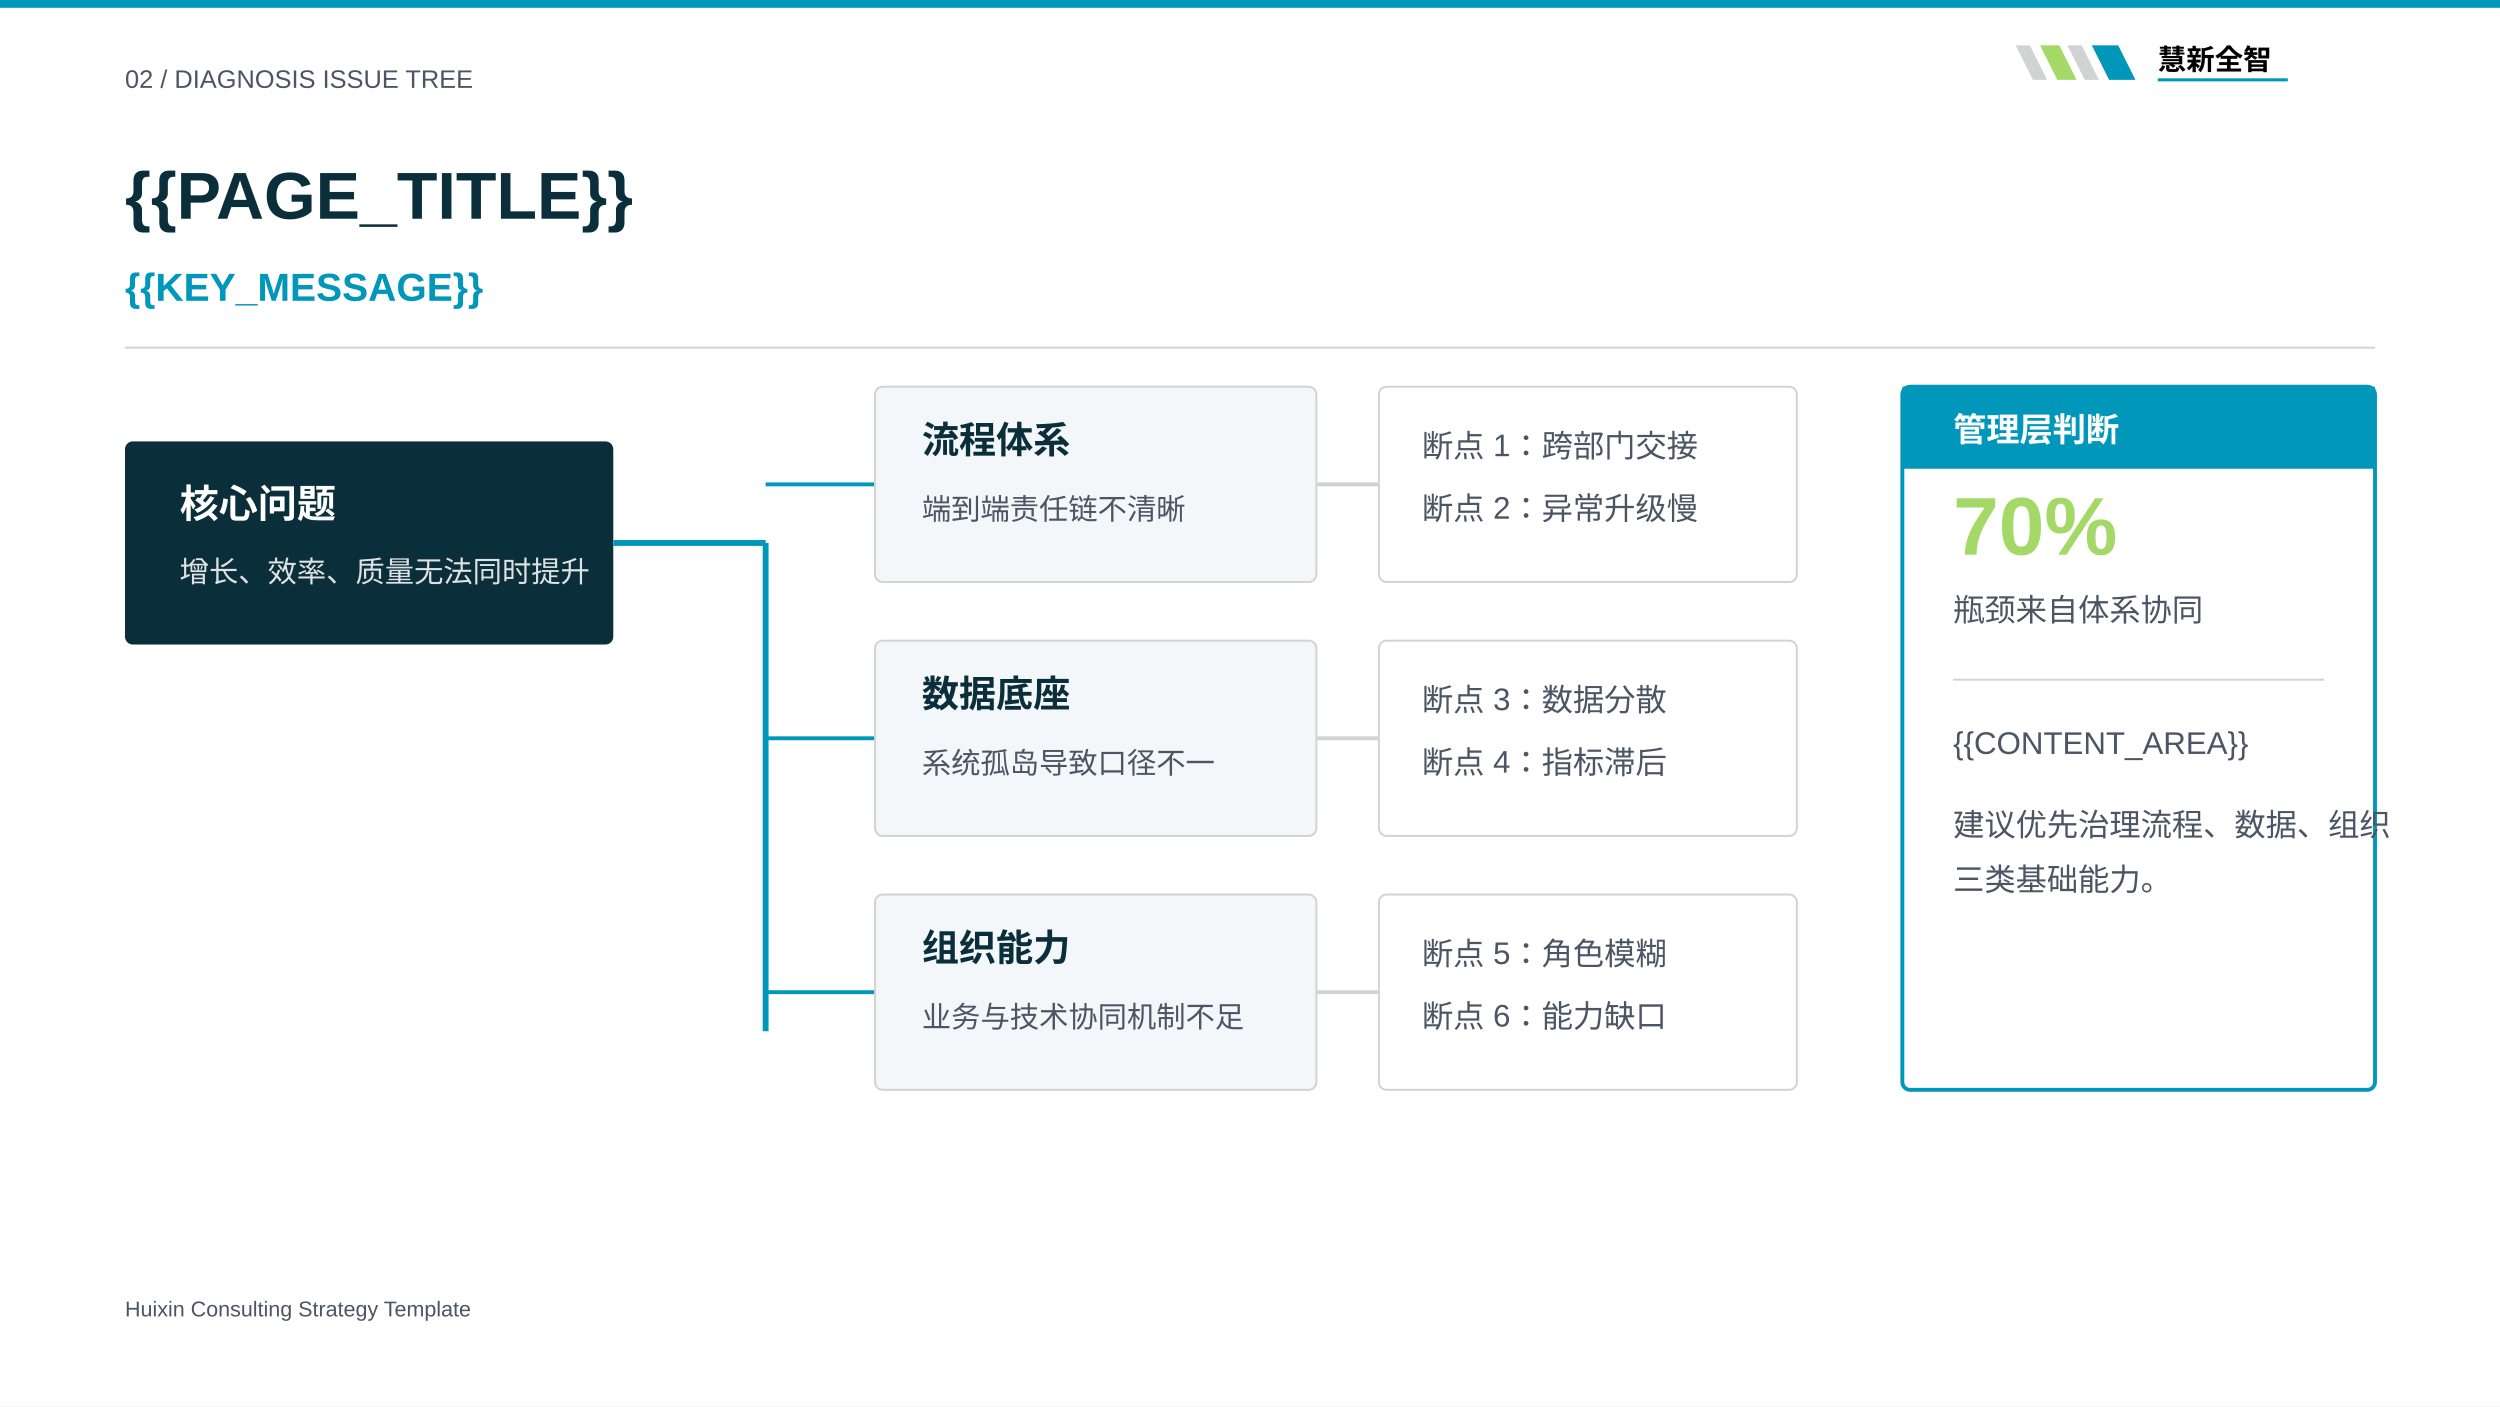
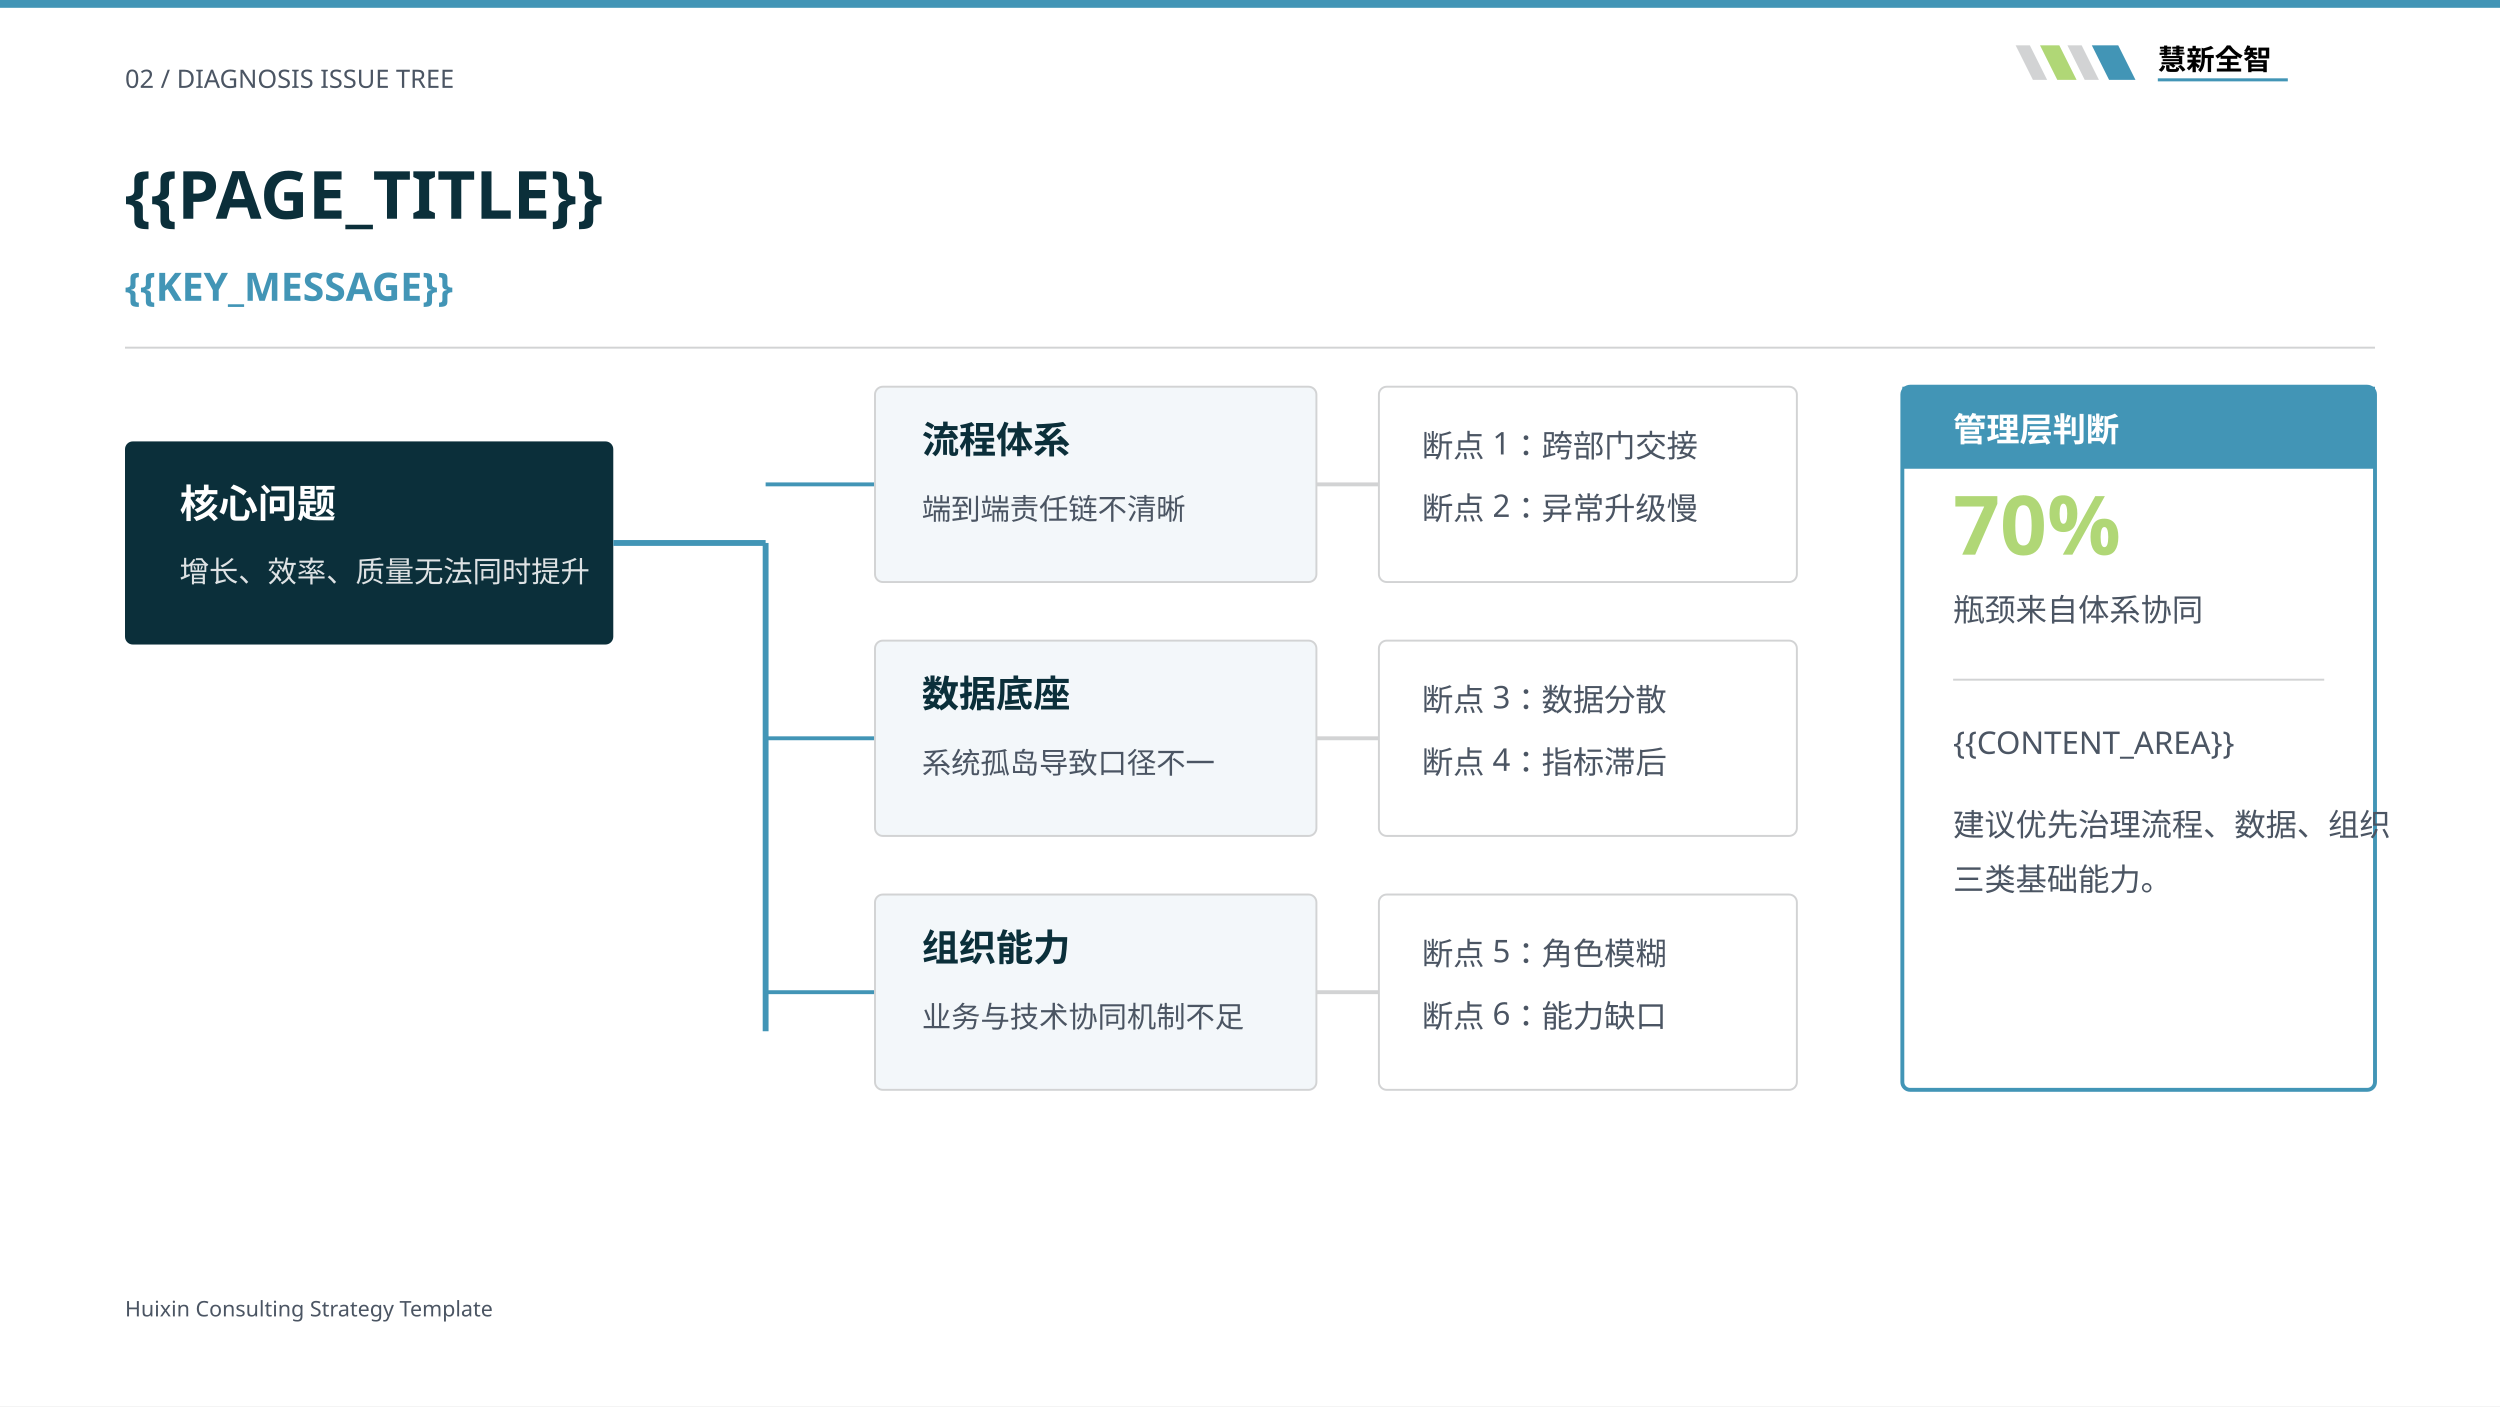
<svg xmlns="http://www.w3.org/2000/svg" width="1280" height="720" viewBox="0 0 1280 720">
  <rect x="0" y="0" width="1280" height="720" fill="#FFFFFF" />
-   <rect x="0" y="0" width="1280" height="4" fill="#0097BA" />
-   <text x="64" y="45" font-family="Microsoft YaHei, PingFang SC, Arial, sans-serif" font-size="13" fill="#4B5563">02 / DIAGNOSIS ISSUE TREE</text>
+   <rect x="0" y="0" width="1280" height="4" fill="#4295B6" />
+   <text x="64" y="45" font-family="Microsoft YaHei" font-size="13" fill="#4B5563">02 / DIAGNOSIS ISSUE TREE</text>
  <g id="huixin-logo" transform="translate(1032 18) scale(0.52)">
-     <polygon points="0,10 14,10 31,44 17,44" fill="#D1D3D3" />
-     <polygon points="24,10 43,10 60,44 41,44" fill="#A4D968" />
-     <polygon points="51,10 65,10 82,44 68,44" fill="#D1D3D3" />
-     <polygon points="75,10 101,10 118,44 92,44" fill="#0097BA" />
-     <text x="140" y="34" fill="#000000" font-family="Microsoft YaHei, PingFang SC, Arial, sans-serif" font-size="28" font-weight="700">慧新全智</text>
-     <line x1="140" y1="44" x2="268" y2="44" stroke="#0097BA" stroke-width="3" />
+     <polygon points="0,10 14,10 31,44 17,44" fill="#D2D3D4" />
+     <polygon points="24,10 43,10 60,44 41,44" fill="#B0D776" />
+     <polygon points="51,10 65,10 82,44 68,44" fill="#D2D3D4" />
+     <polygon points="75,10 101,10 118,44 92,44" fill="#4295B6" />
+     <text x="140" y="34" fill="#000000" font-family="Microsoft YaHei" font-size="28" font-weight="700">慧新全智</text>
+     <line x1="140" y1="44" x2="268" y2="44" stroke="#4295B6" stroke-width="3" />
  </g>
-   <text x="64" y="112" font-family="Microsoft YaHei, PingFang SC, Arial, sans-serif" font-size="34" font-weight="bold" fill="#0B2F3A">{{PAGE_TITLE}}</text>
-   <text x="64" y="154" font-family="Microsoft YaHei, PingFang SC, Arial, sans-serif" font-size="20" font-weight="bold" fill="#0097BA">{{KEY_MESSAGE}}</text>
-   <line x1="64" y1="178" x2="1216" y2="178" stroke="#D1D3D3" stroke-width="1" />
+   <text x="64" y="112" font-family="Microsoft YaHei" font-size="34" font-weight="bold" fill="#0B2F3A">{{PAGE_TITLE}}</text>
+   <text x="64" y="154" font-family="Microsoft YaHei" font-size="20" font-weight="bold" fill="#4295B6">{{KEY_MESSAGE}}</text>
+   <line x1="64" y1="178" x2="1216" y2="178" stroke="#D2D3D4" stroke-width="1" />
  <rect x="64" y="226" width="250" height="104" rx="4" fill="#0B2F3A" />
-   <text x="92" y="265" font-family="Microsoft YaHei, PingFang SC, Arial, sans-serif" font-size="20" font-weight="bold" fill="#FFFFFF">核心问题</text>
-   <text x="92" y="298" font-family="Microsoft YaHei, PingFang SC, Arial, sans-serif" font-size="15" fill="#FFFFFF" fill-opacity="0.86">增长、效率、质量无法同时提升</text>
-   <line x1="314" y1="278" x2="392" y2="278" stroke="#0097BA" stroke-width="3" />
-   <line x1="392" y1="278" x2="392" y2="528" stroke="#0097BA" stroke-width="3" />
+   <text x="92" y="265" font-family="Microsoft YaHei" font-size="20" font-weight="bold" fill="#FFFFFF">核心问题</text>
+   <text x="92" y="298" font-family="Microsoft YaHei" font-size="15" fill="#FFFFFF" fill-opacity="0.86">增长、效率、质量无法同时提升</text>
+   <line x1="314" y1="278" x2="392" y2="278" stroke="#4295B6" stroke-width="3" />
+   <line x1="392" y1="278" x2="392" y2="528" stroke="#4295B6" stroke-width="3" />
  <g id="branch-process">
-     <line x1="392" y1="248" x2="448" y2="248" stroke="#0097BA" stroke-width="2" />
-     <rect x="448" y="198" width="226" height="100" rx="4" fill="#F3F7FA" stroke="#D1D3D3" stroke-width="1" />
-     <text x="472" y="232" font-family="Microsoft YaHei, PingFang SC, Arial, sans-serif" font-size="19" font-weight="bold" fill="#0B2F3A">流程体系</text>
-     <text x="472" y="266" font-family="Microsoft YaHei, PingFang SC, Arial, sans-serif" font-size="15" fill="#4B5563">端到端责任链不清晰</text>
-     <rect x="706" y="198" width="214" height="100" rx="4" fill="#FFFFFF" stroke="#D1D3D3" stroke-width="1" />
-     <text x="728" y="234" font-family="Microsoft YaHei, PingFang SC, Arial, sans-serif" font-size="16" fill="#4B5563">断点 1：跨部门交接</text>
-     <text x="728" y="266" font-family="Microsoft YaHei, PingFang SC, Arial, sans-serif" font-size="16" fill="#4B5563">断点 2：异常升级慢</text>
-     <line x1="674" y1="248" x2="706" y2="248" stroke="#D1D3D3" stroke-width="2" />
+     <line x1="392" y1="248" x2="448" y2="248" stroke="#4295B6" stroke-width="2" />
+     <rect x="448" y="198" width="226" height="100" rx="4" fill="#F3F7FA" stroke="#D2D3D4" stroke-width="1" />
+     <text x="472" y="232" font-family="Microsoft YaHei" font-size="19" font-weight="bold" fill="#0B2F3A">流程体系</text>
+     <text x="472" y="266" font-family="Microsoft YaHei" font-size="15" fill="#4B5563">端到端责任链不清晰</text>
+     <rect x="706" y="198" width="214" height="100" rx="4" fill="#FFFFFF" stroke="#D2D3D4" stroke-width="1" />
+     <text x="728" y="234" font-family="Microsoft YaHei" font-size="16" fill="#4B5563">断点 1：跨部门交接</text>
+     <text x="728" y="266" font-family="Microsoft YaHei" font-size="16" fill="#4B5563">断点 2：异常升级慢</text>
+     <line x1="674" y1="248" x2="706" y2="248" stroke="#D2D3D4" stroke-width="2" />
  </g>
  <g id="branch-data">
-     <line x1="392" y1="378" x2="448" y2="378" stroke="#0097BA" stroke-width="2" />
-     <rect x="448" y="328" width="226" height="100" rx="4" fill="#F3F7FA" stroke="#D1D3D3" stroke-width="1" />
-     <text x="472" y="362" font-family="Microsoft YaHei, PingFang SC, Arial, sans-serif" font-size="19" font-weight="bold" fill="#0B2F3A">数据底座</text>
-     <text x="472" y="396" font-family="Microsoft YaHei, PingFang SC, Arial, sans-serif" font-size="15" fill="#4B5563">系统孤岛导致口径不一</text>
-     <rect x="706" y="328" width="214" height="100" rx="4" fill="#FFFFFF" stroke="#D1D3D3" stroke-width="1" />
-     <text x="728" y="364" font-family="Microsoft YaHei, PingFang SC, Arial, sans-serif" font-size="16" fill="#4B5563">断点 3：数据分散</text>
-     <text x="728" y="396" font-family="Microsoft YaHei, PingFang SC, Arial, sans-serif" font-size="16" fill="#4B5563">断点 4：指标滞后</text>
-     <line x1="674" y1="378" x2="706" y2="378" stroke="#D1D3D3" stroke-width="2" />
+     <line x1="392" y1="378" x2="448" y2="378" stroke="#4295B6" stroke-width="2" />
+     <rect x="448" y="328" width="226" height="100" rx="4" fill="#F3F7FA" stroke="#D2D3D4" stroke-width="1" />
+     <text x="472" y="362" font-family="Microsoft YaHei" font-size="19" font-weight="bold" fill="#0B2F3A">数据底座</text>
+     <text x="472" y="396" font-family="Microsoft YaHei" font-size="15" fill="#4B5563">系统孤岛导致口径不一</text>
+     <rect x="706" y="328" width="214" height="100" rx="4" fill="#FFFFFF" stroke="#D2D3D4" stroke-width="1" />
+     <text x="728" y="364" font-family="Microsoft YaHei" font-size="16" fill="#4B5563">断点 3：数据分散</text>
+     <text x="728" y="396" font-family="Microsoft YaHei" font-size="16" fill="#4B5563">断点 4：指标滞后</text>
+     <line x1="674" y1="378" x2="706" y2="378" stroke="#D2D3D4" stroke-width="2" />
  </g>
  <g id="branch-org">
-     <line x1="392" y1="508" x2="448" y2="508" stroke="#0097BA" stroke-width="2" />
-     <rect x="448" y="458" width="226" height="100" rx="4" fill="#F3F7FA" stroke="#D1D3D3" stroke-width="1" />
-     <text x="472" y="492" font-family="Microsoft YaHei, PingFang SC, Arial, sans-serif" font-size="19" font-weight="bold" fill="#0B2F3A">组织能力</text>
-     <text x="472" y="526" font-family="Microsoft YaHei, PingFang SC, Arial, sans-serif" font-size="15" fill="#4B5563">业务与技术协同机制不足</text>
-     <rect x="706" y="458" width="214" height="100" rx="4" fill="#FFFFFF" stroke="#D1D3D3" stroke-width="1" />
-     <text x="728" y="494" font-family="Microsoft YaHei, PingFang SC, Arial, sans-serif" font-size="16" fill="#4B5563">断点 5：角色模糊</text>
-     <text x="728" y="526" font-family="Microsoft YaHei, PingFang SC, Arial, sans-serif" font-size="16" fill="#4B5563">断点 6：能力缺口</text>
-     <line x1="674" y1="508" x2="706" y2="508" stroke="#D1D3D3" stroke-width="2" />
+     <line x1="392" y1="508" x2="448" y2="508" stroke="#4295B6" stroke-width="2" />
+     <rect x="448" y="458" width="226" height="100" rx="4" fill="#F3F7FA" stroke="#D2D3D4" stroke-width="1" />
+     <text x="472" y="492" font-family="Microsoft YaHei" font-size="19" font-weight="bold" fill="#0B2F3A">组织能力</text>
+     <text x="472" y="526" font-family="Microsoft YaHei" font-size="15" fill="#4B5563">业务与技术协同机制不足</text>
+     <rect x="706" y="458" width="214" height="100" rx="4" fill="#FFFFFF" stroke="#D2D3D4" stroke-width="1" />
+     <text x="728" y="494" font-family="Microsoft YaHei" font-size="16" fill="#4B5563">断点 5：角色模糊</text>
+     <text x="728" y="526" font-family="Microsoft YaHei" font-size="16" fill="#4B5563">断点 6：能力缺口</text>
+     <line x1="674" y1="508" x2="706" y2="508" stroke="#D2D3D4" stroke-width="2" />
  </g>
-   <rect x="974" y="198" width="242" height="360" rx="4" fill="#FFFFFF" stroke="#0097BA" stroke-width="2" />
-   <rect x="974" y="198" width="242" height="42" fill="#0097BA" />
-   <text x="1000" y="226" font-family="Microsoft YaHei, PingFang SC, Arial, sans-serif" font-size="17" font-weight="bold" fill="#FFFFFF">管理层判断</text>
-   <text x="1000" y="284" font-family="Microsoft YaHei, PingFang SC, Arial, sans-serif" font-size="42" font-weight="bold" fill="#A4D968">70%</text>
-   <text x="1000" y="318" font-family="Microsoft YaHei, PingFang SC, Arial, sans-serif" font-size="16" fill="#4B5563">瓶颈来自体系协同</text>
-   <line x1="1000" y1="348" x2="1190" y2="348" stroke="#D1D3D3" stroke-width="1" />
-   <text x="1000" y="386" font-family="Microsoft YaHei, PingFang SC, Arial, sans-serif" font-size="16" fill="#4B5563">{{CONTENT_AREA}}</text>
-   <text x="1000" y="428" font-family="Microsoft YaHei, PingFang SC, Arial, sans-serif" font-size="16" fill="#4B5563">建议优先治理流程、数据、组织</text>
-   <text x="1000" y="456" font-family="Microsoft YaHei, PingFang SC, Arial, sans-serif" font-size="16" fill="#4B5563">三类基础能力。</text>
-   <text x="64" y="674" font-family="Microsoft YaHei, PingFang SC, Arial, sans-serif" font-size="11" fill="#4B5563">Huixin Consulting Strategy Template</text>
+   <rect x="974" y="198" width="242" height="360" rx="4" fill="#FFFFFF" stroke="#4295B6" stroke-width="2" />
+   <rect x="974" y="198" width="242" height="42" fill="#4295B6" />
+   <text x="1000" y="226" font-family="Microsoft YaHei" font-size="17" font-weight="bold" fill="#FFFFFF">管理层判断</text>
+   <text x="1000" y="284" font-family="Microsoft YaHei" font-size="42" font-weight="bold" fill="#B0D776">70%</text>
+   <text x="1000" y="318" font-family="Microsoft YaHei" font-size="16" fill="#4B5563">瓶颈来自体系协同</text>
+   <line x1="1000" y1="348" x2="1190" y2="348" stroke="#D2D3D4" stroke-width="1" />
+   <text x="1000" y="386" font-family="Microsoft YaHei" font-size="16" fill="#4B5563">{{CONTENT_AREA}}</text>
+   <text x="1000" y="428" font-family="Microsoft YaHei" font-size="16" fill="#4B5563">建议优先治理流程、数据、组织</text>
+   <text x="1000" y="456" font-family="Microsoft YaHei" font-size="16" fill="#4B5563">三类基础能力。</text>
+   <text x="64" y="674" font-family="Microsoft YaHei" font-size="11" fill="#4B5563">Huixin Consulting Strategy Template</text>
</svg>
